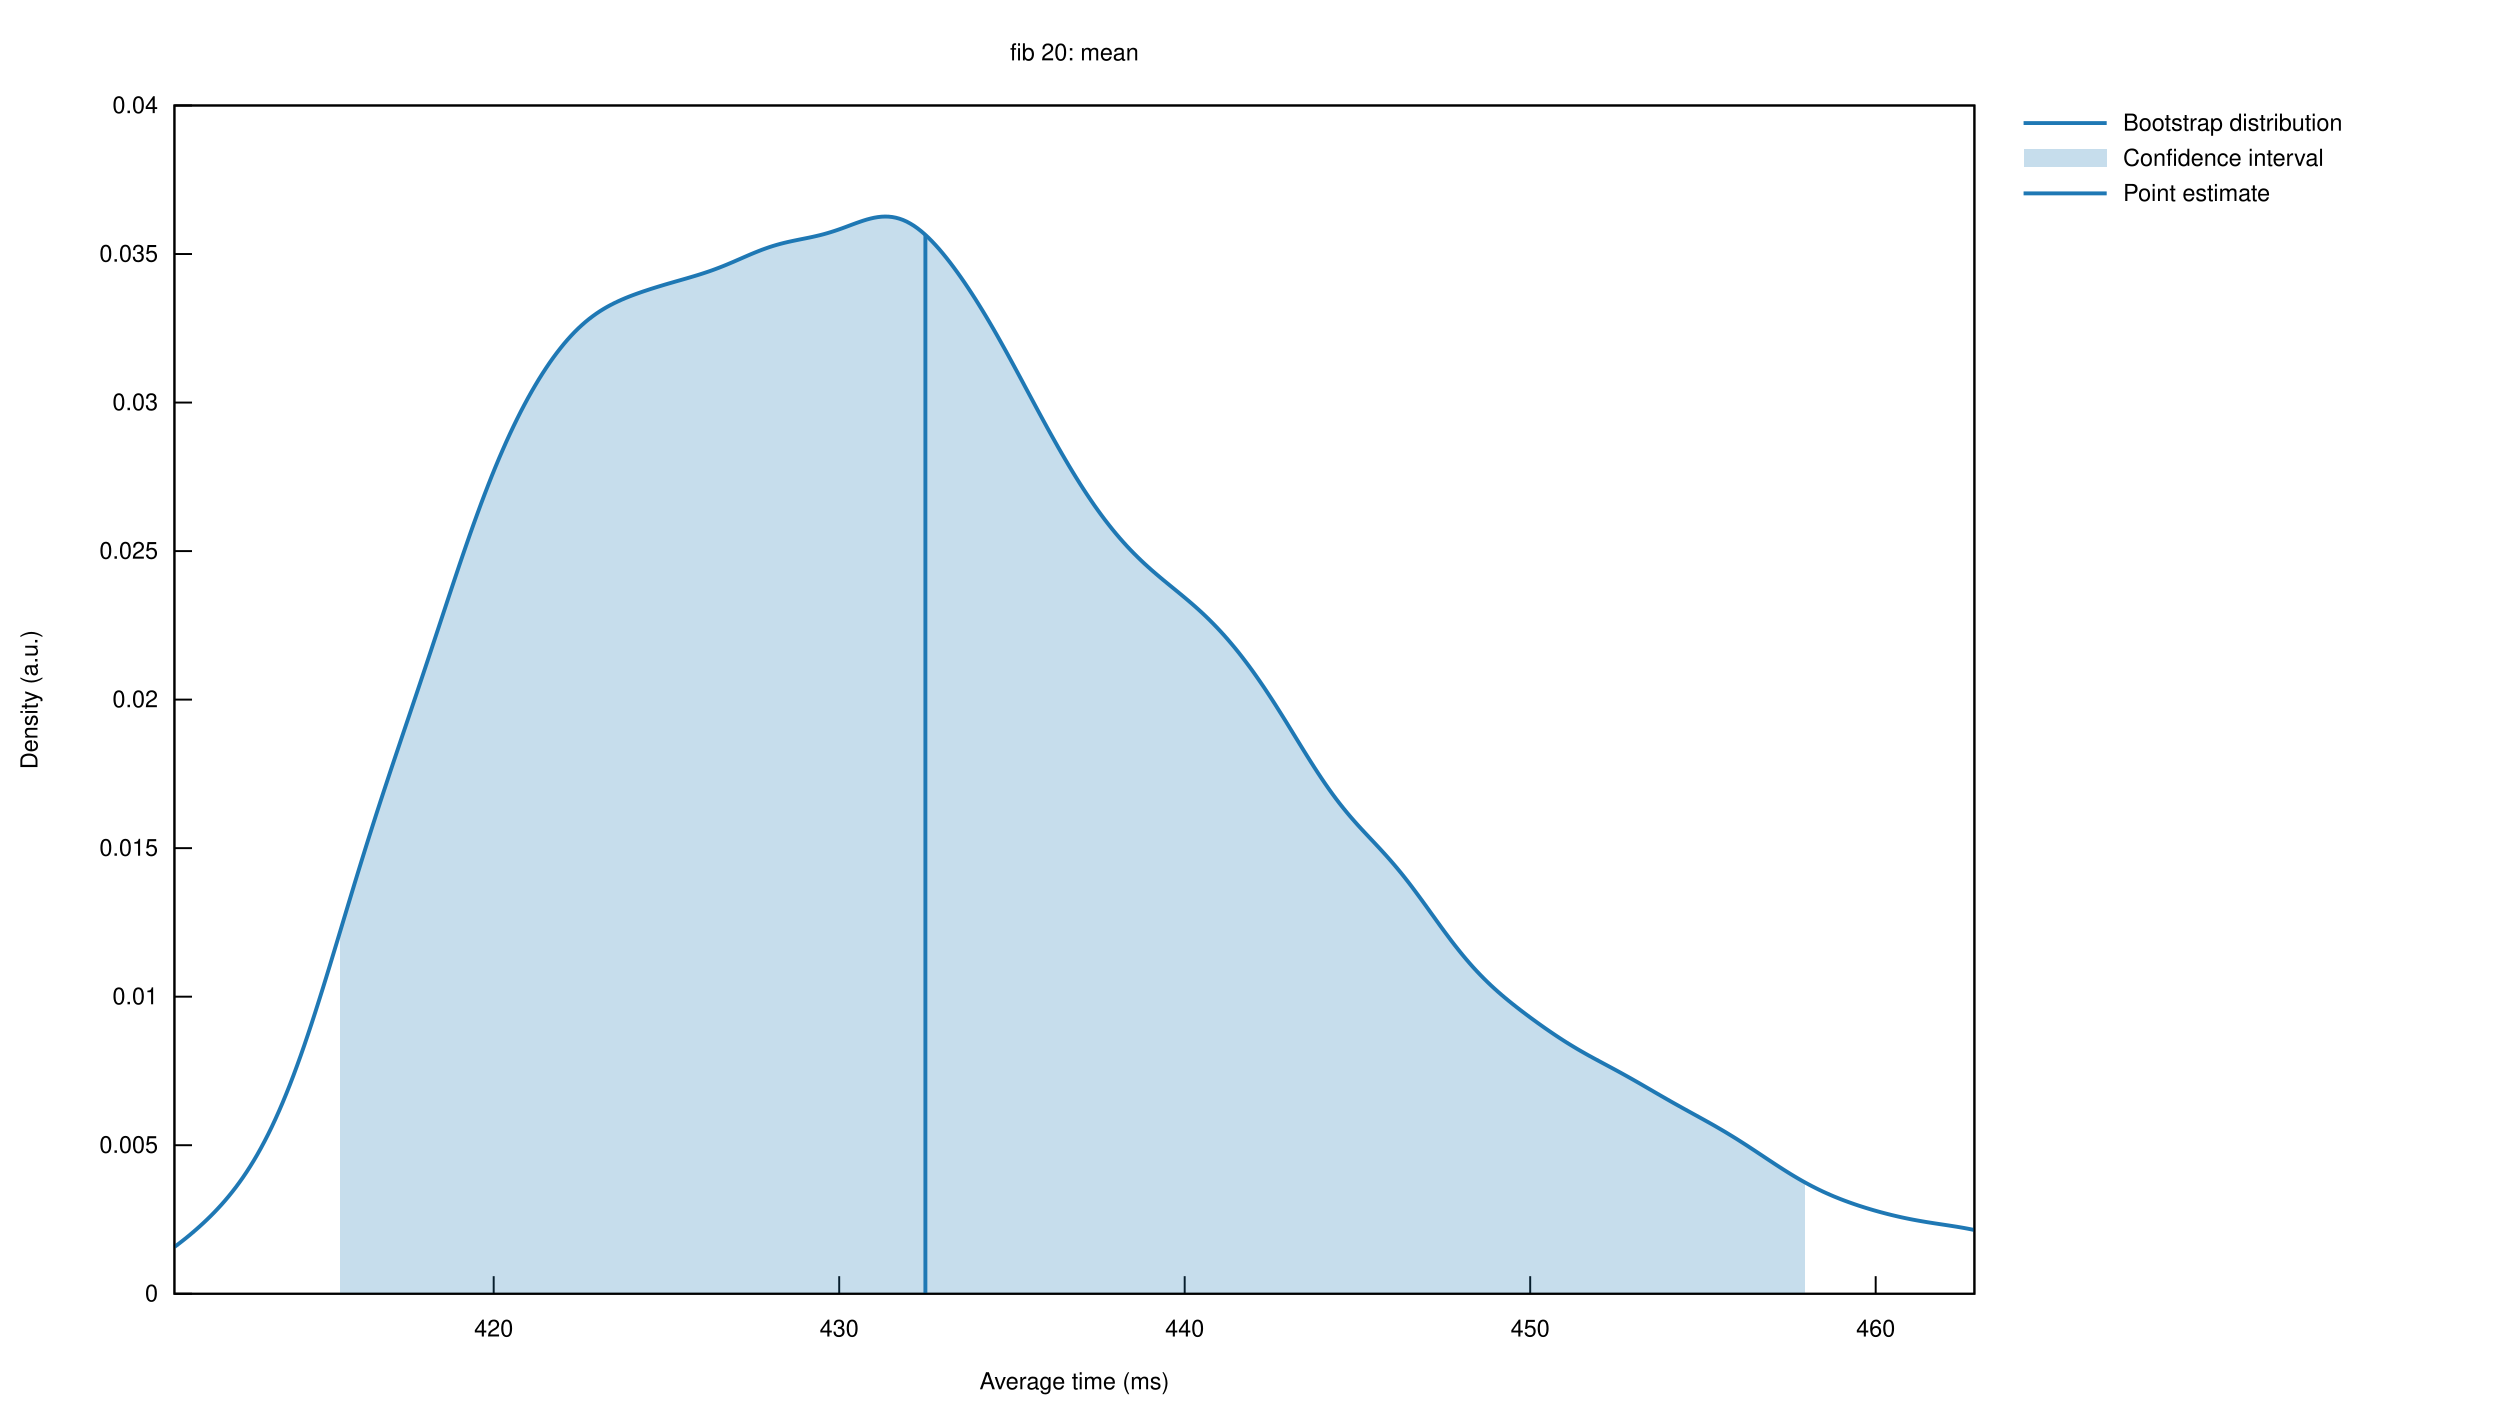
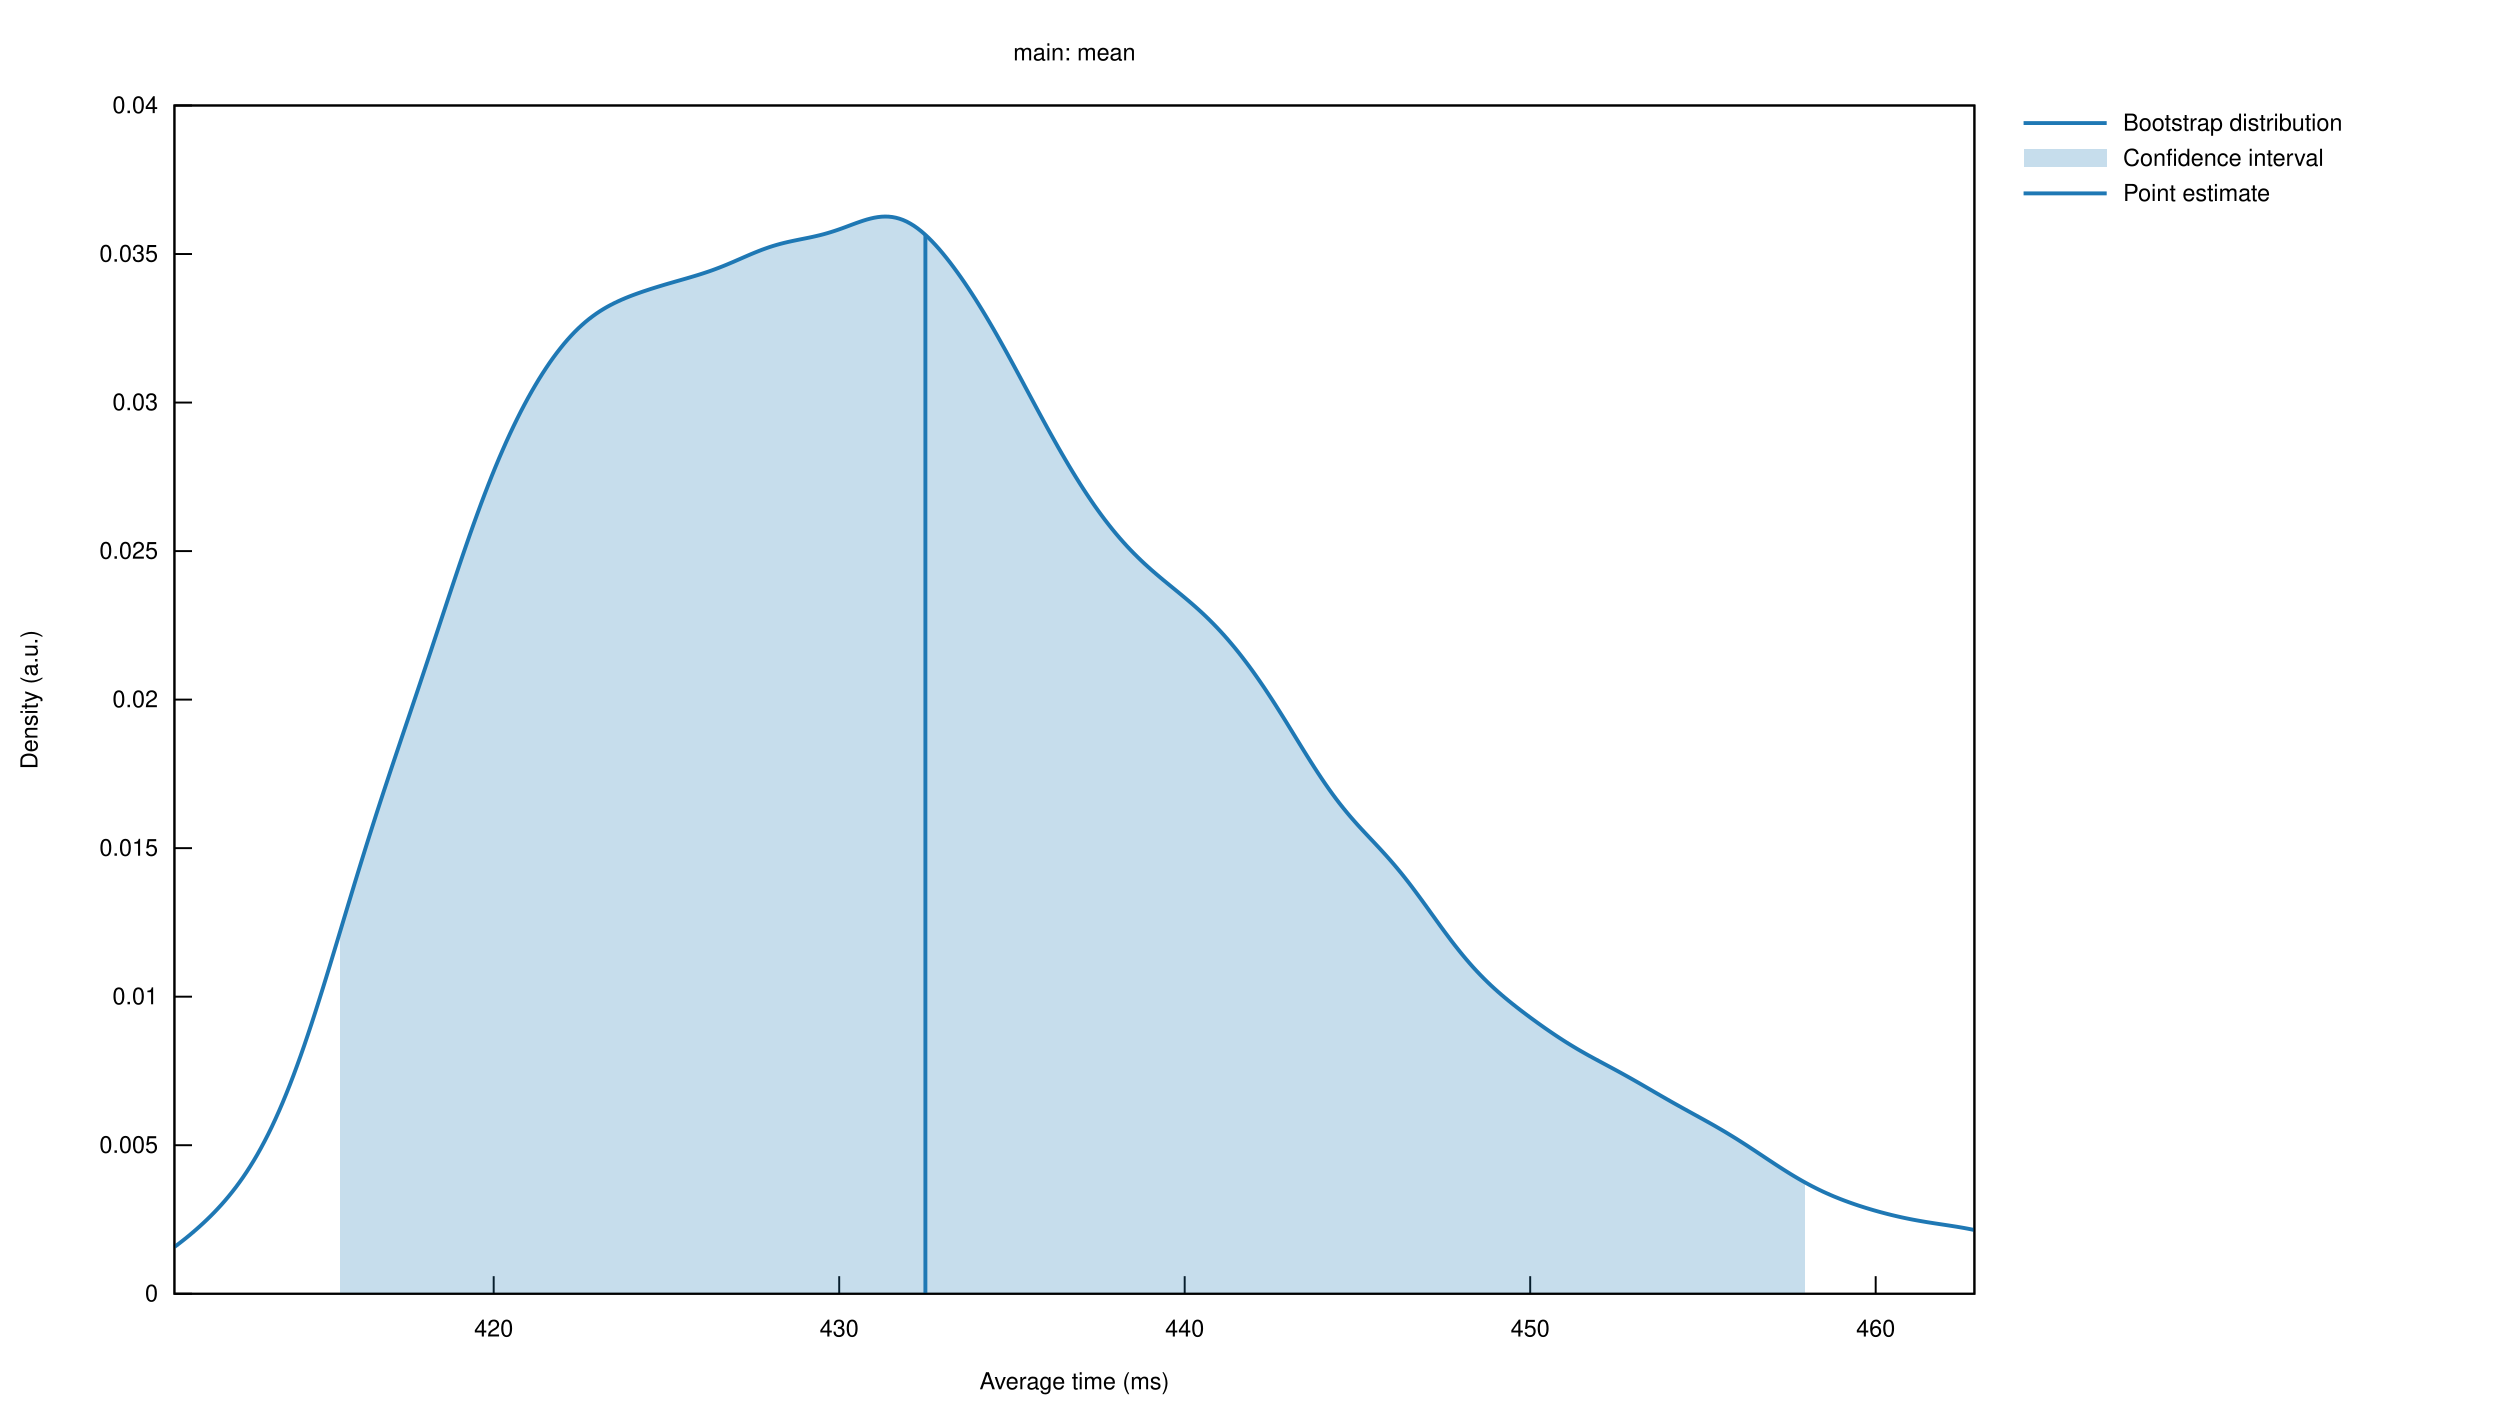
<svg xmlns="http://www.w3.org/2000/svg" xmlns:xlink="http://www.w3.org/1999/xlink" viewBox="0 0 1280 720">
  <g id="gnuplot_canvas">
    <rect x="0" y="0" width="1280" height="720" fill="none" />
    <defs>
      <circle id="gpDot" r="0.5" stroke-width="0.5" stroke="currentColor" />
      <path id="gpPt0" stroke-width="0.222" stroke="currentColor" d="M-1,0 h2 M0,-1 v2" />
      <path id="gpPt1" stroke-width="0.222" stroke="currentColor" d="M-1,-1 L1,1 M1,-1 L-1,1" />
      <path id="gpPt2" stroke-width="0.222" stroke="currentColor" d="M-1,0 L1,0 M0,-1 L0,1 M-1,-1 L1,1 M-1,1 L1,-1" />
      <rect id="gpPt3" stroke-width="0.222" stroke="currentColor" x="-1" y="-1" width="2" height="2" />
      <rect id="gpPt4" stroke-width="0.222" stroke="currentColor" fill="currentColor" x="-1" y="-1" width="2" height="2" />
      <circle id="gpPt5" stroke-width="0.222" stroke="currentColor" cx="0" cy="0" r="1" />
      <use xlink:href="#gpPt5" id="gpPt6" fill="currentColor" stroke="none" />
      <path id="gpPt7" stroke-width="0.222" stroke="currentColor" d="M0,-1.33 L-1.33,0.67 L1.33,0.67 z" />
      <use xlink:href="#gpPt7" id="gpPt8" fill="currentColor" stroke="none" />
      <use xlink:href="#gpPt7" id="gpPt9" stroke="currentColor" transform="rotate(180)" />
      <use xlink:href="#gpPt9" id="gpPt10" fill="currentColor" stroke="none" />
      <use xlink:href="#gpPt3" id="gpPt11" stroke="currentColor" transform="rotate(45)" />
      <use xlink:href="#gpPt11" id="gpPt12" fill="currentColor" stroke="none" />
      <path id="gpPt13" stroke-width="0.222" stroke="currentColor" d="M0,1.330 L1.265,0.411 L0.782,-1.067 L-0.782,-1.076 L-1.265,0.411 z" />
      <use xlink:href="#gpPt13" id="gpPt14" fill="currentColor" stroke="none" />
      <filter id="textbox" filterUnits="objectBoundingBox" x="0" y="0" height="1" width="1">
        <feFlood flood-color="white" flood-opacity="1" result="bgnd" />
        <feComposite in="SourceGraphic" in2="bgnd" operator="atop" />
      </filter>
      <filter id="greybox" filterUnits="objectBoundingBox" x="0" y="0" height="1" width="1">
        <feFlood flood-color="lightgrey" flood-opacity="1" result="grey" />
        <feComposite in="SourceGraphic" in2="grey" operator="atop" />
      </filter>
    </defs>
    <g fill="none" color="white" stroke="currentColor" stroke-width="1.00" stroke-linecap="butt" stroke-linejoin="miter">
</g>
    <g fill="none" color="black" stroke="currentColor" stroke-width="1.00" stroke-linecap="butt" stroke-linejoin="miter">
      <path stroke="black" d="M89.31,662.40 L98.31,662.40  " />
      <g transform="translate(80.92,666.30)" stroke="none" fill="black" font-family="Helvetica" font-size="12.00" text-anchor="end">
        <text>
          <tspan font-family="Helvetica"> 0</tspan>
        </text>
      </g>
    </g>
    <g fill="none" color="black" stroke="currentColor" stroke-width="1.00" stroke-linecap="butt" stroke-linejoin="miter">
      <path stroke="black" d="M89.31,586.35 L98.31,586.35  " />
      <g transform="translate(80.92,590.25)" stroke="none" fill="black" font-family="Helvetica" font-size="12.00" text-anchor="end">
        <text>
          <tspan font-family="Helvetica"> 0.005</tspan>
        </text>
      </g>
    </g>
    <g fill="none" color="black" stroke="currentColor" stroke-width="1.00" stroke-linecap="butt" stroke-linejoin="miter">
      <path stroke="black" d="M89.31,510.30 L98.31,510.30  " />
      <g transform="translate(80.92,514.20)" stroke="none" fill="black" font-family="Helvetica" font-size="12.00" text-anchor="end">
        <text>
          <tspan font-family="Helvetica"> 0.01</tspan>
        </text>
      </g>
    </g>
    <g fill="none" color="black" stroke="currentColor" stroke-width="1.00" stroke-linecap="butt" stroke-linejoin="miter">
      <path stroke="black" d="M89.31,434.25 L98.31,434.25  " />
      <g transform="translate(80.92,438.15)" stroke="none" fill="black" font-family="Helvetica" font-size="12.00" text-anchor="end">
        <text>
          <tspan font-family="Helvetica"> 0.015</tspan>
        </text>
      </g>
    </g>
    <g fill="none" color="black" stroke="currentColor" stroke-width="1.00" stroke-linecap="butt" stroke-linejoin="miter">
      <path stroke="black" d="M89.31,358.20 L98.31,358.20  " />
      <g transform="translate(80.92,362.10)" stroke="none" fill="black" font-family="Helvetica" font-size="12.00" text-anchor="end">
        <text>
          <tspan font-family="Helvetica"> 0.02</tspan>
        </text>
      </g>
    </g>
    <g fill="none" color="black" stroke="currentColor" stroke-width="1.00" stroke-linecap="butt" stroke-linejoin="miter">
      <path stroke="black" d="M89.31,282.16 L98.31,282.16  " />
      <g transform="translate(80.92,286.06)" stroke="none" fill="black" font-family="Helvetica" font-size="12.00" text-anchor="end">
        <text>
          <tspan font-family="Helvetica"> 0.025</tspan>
        </text>
      </g>
    </g>
    <g fill="none" color="black" stroke="currentColor" stroke-width="1.00" stroke-linecap="butt" stroke-linejoin="miter">
      <path stroke="black" d="M89.31,206.11 L98.31,206.11  " />
      <g transform="translate(80.92,210.01)" stroke="none" fill="black" font-family="Helvetica" font-size="12.00" text-anchor="end">
        <text>
          <tspan font-family="Helvetica"> 0.03</tspan>
        </text>
      </g>
    </g>
    <g fill="none" color="black" stroke="currentColor" stroke-width="1.00" stroke-linecap="butt" stroke-linejoin="miter">
      <path stroke="black" d="M89.31,130.06 L98.31,130.06  " />
      <g transform="translate(80.92,133.96)" stroke="none" fill="black" font-family="Helvetica" font-size="12.00" text-anchor="end">
        <text>
          <tspan font-family="Helvetica"> 0.035</tspan>
        </text>
      </g>
    </g>
    <g fill="none" color="black" stroke="currentColor" stroke-width="1.00" stroke-linecap="butt" stroke-linejoin="miter">
      <path stroke="black" d="M89.31,54.01 L98.31,54.01  " />
      <g transform="translate(80.92,57.91)" stroke="none" fill="black" font-family="Helvetica" font-size="12.00" text-anchor="end">
        <text>
          <tspan font-family="Helvetica"> 0.04</tspan>
        </text>
      </g>
    </g>
    <g fill="none" color="black" stroke="currentColor" stroke-width="1.00" stroke-linecap="butt" stroke-linejoin="miter">
      <path stroke="black" d="M252.77,662.40 L252.77,653.40  " />
      <g transform="translate(252.77,684.30)" stroke="none" fill="black" font-family="Helvetica" font-size="12.00" text-anchor="middle">
        <text>
          <tspan font-family="Helvetica"> 420</tspan>
        </text>
      </g>
    </g>
    <g fill="none" color="black" stroke="currentColor" stroke-width="1.00" stroke-linecap="butt" stroke-linejoin="miter">
      <path stroke="black" d="M429.67,662.40 L429.67,653.40  " />
      <g transform="translate(429.67,684.30)" stroke="none" fill="black" font-family="Helvetica" font-size="12.00" text-anchor="middle">
        <text>
          <tspan font-family="Helvetica"> 430</tspan>
        </text>
      </g>
    </g>
    <g fill="none" color="black" stroke="currentColor" stroke-width="1.00" stroke-linecap="butt" stroke-linejoin="miter">
      <path stroke="black" d="M606.56,662.40 L606.56,653.40  " />
      <g transform="translate(606.56,684.30)" stroke="none" fill="black" font-family="Helvetica" font-size="12.00" text-anchor="middle">
        <text>
          <tspan font-family="Helvetica"> 440</tspan>
        </text>
      </g>
    </g>
    <g fill="none" color="black" stroke="currentColor" stroke-width="1.00" stroke-linecap="butt" stroke-linejoin="miter">
      <path stroke="black" d="M783.46,662.40 L783.46,653.40  " />
      <g transform="translate(783.46,684.30)" stroke="none" fill="black" font-family="Helvetica" font-size="12.00" text-anchor="middle">
        <text>
          <tspan font-family="Helvetica"> 450</tspan>
        </text>
      </g>
    </g>
    <g fill="none" color="black" stroke="currentColor" stroke-width="1.00" stroke-linecap="butt" stroke-linejoin="miter">
      <path stroke="black" d="M960.35,662.40 L960.35,653.40  " />
      <g transform="translate(960.35,684.30)" stroke="none" fill="black" font-family="Helvetica" font-size="12.00" text-anchor="middle">
        <text>
          <tspan font-family="Helvetica"> 460</tspan>
        </text>
      </g>
    </g>
    <g fill="none" color="black" stroke="currentColor" stroke-width="1.00" stroke-linecap="butt" stroke-linejoin="miter">
</g>
    <g fill="none" color="black" stroke="currentColor" stroke-width="1.00" stroke-linecap="butt" stroke-linejoin="miter">
      <path stroke="black" d="M89.31,54.01 L89.31,662.40 L1010.90,662.40 L1010.90,54.01 L89.31,54.01 Z  " />
    </g>
    <g fill="none" color="black" stroke="currentColor" stroke-width="1.00" stroke-linecap="butt" stroke-linejoin="miter">
      <g transform="translate(19.18,358.21) rotate(270)" stroke="none" fill="black" font-family="Helvetica" font-size="12.00" text-anchor="middle">
        <text>
          <tspan font-family="Helvetica">Density (a.u.)</tspan>
        </text>
      </g>
    </g>
    <g fill="none" color="black" stroke="currentColor" stroke-width="1.00" stroke-linecap="butt" stroke-linejoin="miter">
      <g transform="translate(550.10,711.30)" stroke="none" fill="black" font-family="Helvetica" font-size="12.00" text-anchor="middle">
        <text>
          <tspan font-family="Helvetica">Average time (ms)</tspan>
        </text>
      </g>
    </g>
    <g fill="none" color="black" stroke="currentColor" stroke-width="1.00" stroke-linecap="butt" stroke-linejoin="miter">
</g>
    <g id="gnuplot_plot_1">
      <g fill="none" color="white" stroke="currentColor" stroke-width="2.00" stroke-linecap="butt" stroke-linejoin="miter">
</g>
      <g fill="none" color="black" stroke="currentColor" stroke-width="2.00" stroke-linecap="butt" stroke-linejoin="miter">
        <g transform="translate(1087.02,66.91)" stroke="none" fill="black" font-family="Helvetica" font-size="12.00" text-anchor="start">
          <text>
            <tspan font-family="Helvetica">Bootstrap distribution</tspan>
          </text>
        </g>
      </g>
      <g fill="none" color="black" stroke="currentColor" stroke-width="2.00" stroke-linecap="butt" stroke-linejoin="miter">
        <path stroke="rgb( 31, 120, 180)" d="M1036.07,63.01 L1078.63,63.01 M89.31,638.44 L91.16,637.07 L93.00,635.65 L94.85,634.19 L96.70,632.69 L98.54,631.14   L100.39,629.55 L102.24,627.91 L104.08,626.23 L105.93,624.48 L107.78,622.68 L109.63,620.81 L111.47,618.87 L113.32,616.86   L115.17,614.76 L117.01,612.58 L118.86,610.29 L120.71,607.91 L122.55,605.42 L124.40,602.81 L126.25,600.07 L128.09,597.20   L129.94,594.20 L131.79,591.05 L133.63,587.75 L135.48,584.29 L137.33,580.67 L139.18,576.89 L141.02,572.94 L142.87,568.81   L144.72,564.51 L146.56,560.04 L148.41,555.40 L150.26,550.59 L152.10,545.61 L153.95,540.48 L155.80,535.19 L157.64,529.76   L159.49,524.20 L161.34,518.51 L163.18,512.72 L165.03,506.84 L166.88,500.87 L168.73,494.84 L170.57,488.76 L172.42,482.64   L174.27,476.51 L176.11,470.37 L177.96,464.24 L179.81,458.13 L181.65,452.05 L183.50,446.02 L185.35,440.03 L187.19,434.10   L189.04,428.23 L190.89,422.42 L192.73,416.67 L194.58,410.98 L196.43,405.34 L198.28,399.75 L200.12,394.19 L201.97,388.68   L203.82,383.19 L205.66,377.72 L207.51,372.25 L209.36,366.79 L211.20,361.32 L213.05,355.84 L214.90,350.34 L216.74,344.83   L218.59,339.29 L220.44,333.74 L222.28,328.17 L224.13,322.59 L225.98,317.00 L227.83,311.42 L229.67,305.85 L231.52,300.30   L233.37,294.78 L235.21,289.30 L237.06,283.88 L238.91,278.52 L240.75,273.24 L242.60,268.04 L244.45,262.94 L246.29,257.93   L248.14,253.04 L249.99,248.26 L251.83,243.60 L253.68,239.06 L255.53,234.64 L257.38,230.36 L259.22,226.20 L261.07,222.16   L262.92,218.25 L264.76,214.47 L266.61,210.80 L268.46,207.26 L270.30,203.84 L272.15,200.54 L274.00,197.36 L275.84,194.29   L277.69,191.34 L279.54,188.50 L281.38,185.77 L283.23,183.16 L285.08,180.67 L286.93,178.29 L288.77,176.02 L290.62,173.86   L292.47,171.82 L294.31,169.89 L296.16,168.07 L298.01,166.36 L299.85,164.75 L301.70,163.24 L303.55,161.84 L305.39,160.52   L307.24,159.29 L309.09,158.15 L310.93,157.08 L312.78,156.08 L314.63,155.14 L316.48,154.26 L318.32,153.43 L320.17,152.64   L322.02,151.89 L323.86,151.18 L325.71,150.50 L327.56,149.84 L329.40,149.20 L331.25,148.59 L333.10,147.98 L334.94,147.40   L336.79,146.83 L338.64,146.27 L340.48,145.71 L342.33,145.17 L344.18,144.64 L346.03,144.10 L347.87,143.58 L349.72,143.05   L351.57,142.52 L353.41,141.98 L355.26,141.43 L357.11,140.87 L358.95,140.29 L360.80,139.69 L362.65,139.07 L364.49,138.43   L366.34,137.75 L368.19,137.05 L370.03,136.33 L371.88,135.58 L373.73,134.80 L375.58,134.02 L377.42,133.21 L379.27,132.41   L381.12,131.60 L382.96,130.80 L384.81,130.01 L386.66,129.25 L388.50,128.51 L390.35,127.80 L392.20,127.13 L394.04,126.49   L395.89,125.90 L397.74,125.35 L399.58,124.84 L401.43,124.37 L403.28,123.93 L405.13,123.52 L406.97,123.13 L408.82,122.75   L410.67,122.38 L412.51,122.01 L414.36,121.64 L416.21,121.24 L418.05,120.82 L419.90,120.38 L421.75,119.90 L423.59,119.38   L425.44,118.82 L427.29,118.23 L429.13,117.61 L430.98,116.96 L432.83,116.28 L434.68,115.59 L436.52,114.90 L438.37,114.22   L440.22,113.57 L442.06,112.95 L443.91,112.38 L445.76,111.89 L447.60,111.47 L449.45,111.16 L451.30,110.95 L453.14,110.87   L454.99,110.92 L456.84,111.12 L458.68,111.47 L460.53,111.98 L462.38,112.64 L464.23,113.47 L466.07,114.46 L467.92,115.60   L469.77,116.90 L471.61,118.35 L473.46,119.94 L475.31,121.66 L477.15,123.51 L479.00,125.48 L480.85,127.55 L482.69,129.73   L484.54,132.01 L486.39,134.37 L488.23,136.81 L490.08,139.34 L491.93,141.93 L493.78,144.60 L495.62,147.34 L497.47,150.15   L499.32,153.02 L501.16,155.96 L503.01,158.96 L504.86,162.02 L506.70,165.13 L508.55,168.30 L510.40,171.53 L512.24,174.80   L514.09,178.11 L515.94,181.46 L517.78,184.84 L519.63,188.25 L521.48,191.68 L523.33,195.12 L525.17,198.57 L527.02,202.02   L528.87,205.47 L530.71,208.90 L532.56,212.32 L534.41,215.72 L536.25,219.09 L538.10,222.43 L539.95,225.73 L541.79,229.00   L543.64,232.22 L545.49,235.39 L547.33,238.51 L549.18,241.58 L551.03,244.59 L552.88,247.53 L554.72,250.41 L556.57,253.23   L558.42,255.98 L560.26,258.66 L562.11,261.26 L563.96,263.80 L565.80,266.26 L567.65,268.64 L569.50,270.96 L571.34,273.20   L573.19,275.37 L575.04,277.47 L576.88,279.50 L578.73,281.46 L580.58,283.36 L582.43,285.20 L584.27,286.98 L586.12,288.72   L587.97,290.40 L589.81,292.04 L591.66,293.64 L593.51,295.21 L595.35,296.76 L597.20,298.28 L599.05,299.80 L600.89,301.30   L602.74,302.81 L604.59,304.33 L606.43,305.86 L608.28,307.42 L610.13,309.00 L611.98,310.62 L613.82,312.27 L615.67,313.97   L617.52,315.72 L619.36,317.52 L621.21,319.38 L623.06,321.29 L624.90,323.26 L626.75,325.29 L628.60,327.39 L630.44,329.55   L632.29,331.77 L634.14,334.06 L635.98,336.41 L637.83,338.83 L639.68,341.30 L641.53,343.84 L643.37,346.44 L645.22,349.10   L647.07,351.81 L648.91,354.58 L650.76,357.39 L652.61,360.25 L654.45,363.16 L656.30,366.10 L658.15,369.06 L659.99,372.05   L661.84,375.06 L663.69,378.07 L665.53,381.07 L667.38,384.07 L669.23,387.04 L671.08,389.98 L672.92,392.87 L674.77,395.72   L676.62,398.50 L678.46,401.22 L680.31,403.87 L682.16,406.44 L684.00,408.93 L685.85,411.34 L687.70,413.67 L689.54,415.92   L691.39,418.11 L693.24,420.23 L695.08,422.30 L696.93,424.32 L698.78,426.31 L700.63,428.28 L702.47,430.23 L704.32,432.20   L706.17,434.17 L708.01,436.18 L709.86,438.22 L711.71,440.30 L713.55,442.43 L715.40,444.62 L717.25,446.86 L719.09,449.16   L720.94,451.52 L722.79,453.93 L724.63,456.39 L726.48,458.89 L728.33,461.42 L730.18,463.97 L732.02,466.54 L733.87,469.11   L735.72,471.68 L737.56,474.23 L739.41,476.75 L741.26,479.24 L743.10,481.69 L744.95,484.08 L746.80,486.42 L748.64,488.70   L750.49,490.92 L752.34,493.07 L754.18,495.15 L756.03,497.16 L757.88,499.10 L759.73,500.98 L761.57,502.80 L763.42,504.56   L765.27,506.26 L767.11,507.91 L768.96,509.51 L770.81,511.07 L772.65,512.59 L774.50,514.08 L776.35,515.54 L778.19,516.97   L780.04,518.38 L781.89,519.77 L783.73,521.14 L785.58,522.49 L787.43,523.83 L789.28,525.15 L791.12,526.45 L792.97,527.73   L794.82,528.99 L796.66,530.23 L798.51,531.45 L800.36,532.65 L802.20,533.82 L804.05,534.96 L805.90,536.08 L807.74,537.18   L809.59,538.25 L811.44,539.30 L813.28,540.34 L815.13,541.35 L816.98,542.36 L818.83,543.35 L820.67,544.34 L822.52,545.33   L824.37,546.32 L826.21,547.31 L828.06,548.31 L829.91,549.32 L831.75,550.34 L833.60,551.37 L835.45,552.41 L837.29,553.46   L839.14,554.51 L840.99,555.58 L842.83,556.65 L844.68,557.72 L846.53,558.80 L848.38,559.87 L850.22,560.94 L852.07,562.00   L853.92,563.06 L855.76,564.11 L857.61,565.15 L859.46,566.18 L861.30,567.21 L863.15,568.23 L865.00,569.25 L866.84,570.26   L868.69,571.28 L870.54,572.30 L872.38,573.32 L874.23,574.35 L876.08,575.38 L877.93,576.43 L879.77,577.50 L881.62,578.58   L883.47,579.67 L885.31,580.79 L887.16,581.92 L889.01,583.06 L890.85,584.23 L892.70,585.41 L894.55,586.60 L896.39,587.81   L898.24,589.02 L900.09,590.25 L901.93,591.47 L903.78,592.70 L905.63,593.93 L907.48,595.15 L909.32,596.36 L911.17,597.56   L913.02,598.75 L914.86,599.91 L916.71,601.06 L918.56,602.18 L920.40,603.27 L922.25,604.34 L924.10,605.38 L925.94,606.38   L927.79,607.36 L929.64,608.30 L931.48,609.21 L933.33,610.09 L935.18,610.93 L937.03,611.75 L938.87,612.54 L940.72,613.29   L942.57,614.03 L944.41,614.73 L946.26,615.41 L948.11,616.07 L949.95,616.71 L951.80,617.33 L953.65,617.92 L955.49,618.50   L957.34,619.06 L959.19,619.61 L961.03,620.13 L962.88,620.64 L964.73,621.13 L966.58,621.61 L968.42,622.07 L970.27,622.51   L972.12,622.94 L973.96,623.35 L975.81,623.74 L977.66,624.12 L979.50,624.48 L981.35,624.82 L983.20,625.15 L985.04,625.47   L986.89,625.78 L988.74,626.07 L990.58,626.36 L992.43,626.64 L994.28,626.92 L996.13,627.20 L997.97,627.48 L999.82,627.77   L1001.67,628.06 L1003.51,628.37 L1005.36,628.69 L1007.21,629.03 L1009.05,629.39 L1010.90,629.77  " />
      </g>
    </g>
    <g id="gnuplot_plot_2">
      <g fill="none" color="white" stroke="rgb( 31, 120, 180)" stroke-width="1.00" stroke-linecap="butt" stroke-linejoin="miter">
</g>
      <g fill="none" color="black" stroke="currentColor" stroke-width="1.00" stroke-linecap="butt" stroke-linejoin="miter">
        <g transform="translate(1087.02,84.91)" stroke="none" fill="black" font-family="Helvetica" font-size="12.00" text-anchor="start">
          <text>
            <tspan font-family="Helvetica">Confidence interval</tspan>
          </text>
        </g>
      </g>
      <g fill="none" color="black" stroke="currentColor" stroke-width="1.00" stroke-linecap="butt" stroke-linejoin="miter">
        <g stroke="none" shape-rendering="crispEdges">
          <polygon fill="rgb( 31, 120, 180)" fill-opacity="0.25" points="1036.07,85.51 1078.63,85.51 1078.63,76.51 1036.07,76.51 " />
          <polygon fill="rgb( 31, 120, 180)" fill-opacity="0.25" points="174.27,476.51 176.11,470.37 177.96,464.24 179.81,458.13 181.65,452.05 183.50,446.02 185.35,440.03 187.19,434.10 189.04,428.23 190.89,422.42 192.73,416.67 194.58,410.98 196.43,405.34 198.28,399.75 200.12,394.19 201.97,388.68 203.82,383.19 205.66,377.72 207.51,372.25 209.36,366.79 211.20,361.32 213.05,355.84 214.90,350.34 216.74,344.83 218.59,339.29 220.44,333.74 222.28,328.17 224.13,322.59 225.98,317.00 227.83,311.42 229.67,305.85 231.52,300.30 233.37,294.78 235.21,289.30 237.06,283.88 238.91,278.52 240.75,273.24 242.60,268.04 244.45,262.94 246.29,257.93 248.14,253.04 249.99,248.26 251.83,243.60 253.68,239.06 255.53,234.64 257.38,230.36 259.22,226.20 261.07,222.16 262.92,218.25 264.76,214.47 266.61,210.80 268.46,207.26 270.30,203.84 272.15,200.54 274.00,197.36 275.84,194.29 277.69,191.34 279.54,188.50 281.38,185.77 283.23,183.16 285.08,180.67 286.93,178.29 288.77,176.02 290.62,173.86 292.47,171.82 294.31,169.89 296.16,168.07 298.01,166.36 299.85,164.75 301.70,163.24 303.55,161.84 305.39,160.52 307.24,159.29 309.09,158.15 310.93,157.08 312.78,156.08 314.63,155.14 316.48,154.26 318.32,153.43 320.17,152.64 322.02,151.89 323.86,151.18 325.71,150.50 327.56,149.84 329.40,149.20 331.25,148.59 333.10,147.98 334.94,147.40 336.79,146.83 338.64,146.27 340.48,145.71 342.33,145.17 344.18,144.64 346.03,144.10 347.87,143.58 349.72,143.05 351.57,142.52 353.41,141.98 355.26,141.43 357.11,140.87 358.95,140.29 360.80,139.69 362.65,139.07 364.49,138.43 366.34,137.75 368.19,137.05 370.03,136.33 371.88,135.58 373.73,134.80 375.58,134.02 377.42,133.21 379.27,132.41 381.12,131.60 382.96,130.80 384.81,130.01 386.66,129.25 388.50,128.51 390.35,127.80 392.20,127.13 394.04,126.49 395.89,125.90 397.74,125.35 399.58,124.84 401.43,124.37 403.28,123.93 405.13,123.52 406.97,123.13 408.82,122.75 410.67,122.38 412.51,122.01 414.36,121.64 416.21,121.24 418.05,120.82 419.90,120.38 421.75,119.90 423.59,119.38 425.44,118.82 427.29,118.23 429.13,117.61 430.98,116.96 432.83,116.28 434.68,115.59 436.52,114.90 438.37,114.22 440.22,113.57 442.06,112.95 443.91,112.38 445.76,111.89 447.60,111.47 449.45,111.16 451.30,110.95 453.14,110.87 454.99,110.92 456.84,111.12 458.68,111.47 460.53,111.98 462.38,112.64 464.23,113.47 466.07,114.46 467.92,115.60 469.77,116.90 471.61,118.35 473.46,119.94 475.31,121.66 477.15,123.51 479.00,125.48 480.85,127.55 482.69,129.73 484.54,132.01 486.39,134.37 488.23,136.81 490.08,139.34 491.93,141.93 493.78,144.60 495.62,147.34 497.47,150.15 499.32,153.02 501.16,155.96 503.01,158.96 504.86,162.02 506.70,165.13 508.55,168.30 510.40,171.53 512.24,174.80 514.09,178.11 515.94,181.46 517.78,184.84 519.63,188.25 521.48,191.68 523.33,195.12 525.17,198.57 527.02,202.02 528.87,205.47 530.71,208.90 532.56,212.32 534.41,215.72 536.25,219.09 538.10,222.43 539.95,225.73 541.79,229.00 543.64,232.22 545.49,235.39 547.33,238.51 549.18,241.58 551.03,244.59 552.88,247.53 554.72,250.41 556.57,253.23 558.42,255.98 560.26,258.66 562.11,261.26 563.96,263.80 565.80,266.26 567.65,268.64 569.50,270.96 571.34,273.20 573.19,275.37 575.04,277.47 576.88,279.50 578.73,281.46 580.58,283.36 582.43,285.20 584.27,286.98 586.12,288.72 587.97,290.40 589.81,292.04 591.66,293.64 593.51,295.21 595.35,296.76 597.20,298.28 599.05,299.80 600.89,301.30 602.74,302.81 604.59,304.33 606.43,305.86 608.28,307.42 610.13,309.00 611.98,310.62 613.82,312.27 615.67,313.97 617.52,315.72 619.36,317.52 621.21,319.38 623.06,321.29 624.90,323.26 626.75,325.29 628.60,327.39 630.44,329.55 632.29,331.77 634.14,334.06 635.98,336.41 637.83,338.83 639.68,341.30 641.53,343.84 643.37,346.44 645.22,349.10 647.07,351.81 648.91,354.58 650.76,357.39 652.61,360.25 654.45,363.16 656.30,366.10 658.15,369.06 659.99,372.05 661.84,375.06 663.69,378.07 665.53,381.07 667.38,384.07 669.23,387.04 671.08,389.98 672.92,392.87 674.77,395.72 676.62,398.50 678.46,401.22 680.31,403.87 682.16,406.44 684.00,408.93 685.85,411.34 687.70,413.67 689.54,415.92 691.39,418.11 693.24,420.23 695.08,422.30 696.93,424.32 698.78,426.31 700.63,428.28 702.47,430.23 704.32,432.20 706.17,434.17 708.01,436.18 709.86,438.22 711.71,440.30 713.55,442.43 715.40,444.62 717.25,446.86 719.09,449.16 720.94,451.52 722.79,453.93 724.63,456.39 726.48,458.89 728.33,461.42 730.18,463.97 732.02,466.54 733.87,469.11 735.72,471.68 737.56,474.23 739.41,476.75 741.26,479.24 743.10,481.69 744.95,484.08 746.80,486.42 748.64,488.70 750.49,490.92 752.34,493.07 754.18,495.15 756.03,497.16 757.88,499.10 759.73,500.98 761.57,502.80 763.42,504.56 765.27,506.26 767.11,507.91 768.96,509.51 770.81,511.07 772.65,512.59 774.50,514.08 776.35,515.54 778.19,516.97 780.04,518.38 781.89,519.77 783.73,521.14 785.58,522.49 787.43,523.83 789.28,525.15 791.12,526.45 792.97,527.73 794.82,528.99 796.66,530.23 798.51,531.45 800.36,532.65 802.20,533.82 804.05,534.96 805.90,536.08 807.74,537.18 809.59,538.25 811.44,539.30 813.28,540.34 815.13,541.35 816.98,542.36 818.83,543.35 820.67,544.34 822.52,545.33 824.37,546.32 826.21,547.31 828.06,548.31 829.91,549.32 831.75,550.34 833.60,551.37 835.45,552.41 837.29,553.46 839.14,554.51 840.99,555.58 842.83,556.65 844.68,557.72 846.53,558.80 848.38,559.87 850.22,560.94 852.07,562.00 853.92,563.06 855.76,564.11 857.61,565.15 859.46,566.18 861.30,567.21 863.15,568.23 865.00,569.25 866.84,570.26 868.69,571.28 870.54,572.30 872.38,573.32 874.23,574.35 876.08,575.38 877.93,576.43 879.77,577.50 881.62,578.58 883.47,579.67 885.31,580.79 887.16,581.92 889.01,583.06 890.85,584.23 892.70,585.41 894.55,586.60 896.39,587.81 898.24,589.02 900.09,590.25 901.93,591.47 903.78,592.70 905.63,593.93 907.48,595.15 909.32,596.36 911.17,597.56 913.02,598.75 914.86,599.91 916.71,601.06 918.56,602.18 920.40,603.27 922.25,604.34 924.10,605.38 924.10,662.40 922.25,662.40 920.40,662.40 918.56,662.40 916.71,662.40 914.86,662.40 913.02,662.40 911.17,662.40 909.32,662.40 907.48,662.40 905.63,662.40 903.78,662.40 901.93,662.40 900.09,662.40 898.24,662.40 896.39,662.40 894.55,662.40 892.70,662.40 890.85,662.40 889.01,662.40 887.16,662.40 885.31,662.40 883.47,662.40 881.62,662.40 879.77,662.40 877.93,662.40 876.08,662.40 874.23,662.40 872.38,662.40 870.54,662.40 868.69,662.40 866.84,662.40 865.00,662.40 863.15,662.40 861.30,662.40 859.46,662.40 857.61,662.40 855.76,662.40 853.92,662.40 852.07,662.40 850.22,662.40 848.38,662.40 846.53,662.40 844.68,662.40 842.83,662.40 840.99,662.40 839.14,662.40 837.29,662.40 835.45,662.40 833.60,662.40 831.75,662.40 829.91,662.40 828.06,662.40 826.21,662.40 824.37,662.40 822.52,662.40 820.67,662.40 818.83,662.40 816.98,662.40 815.13,662.40 813.28,662.40 811.44,662.40 809.59,662.40 807.74,662.40 805.90,662.40 804.05,662.40 802.20,662.40 800.36,662.40 798.51,662.40 796.66,662.40 794.82,662.40 792.97,662.40 791.12,662.40 789.28,662.40 787.43,662.40 785.58,662.40 783.73,662.40 781.89,662.40 780.04,662.40 778.19,662.40 776.35,662.40 774.50,662.40 772.65,662.40 770.81,662.40 768.96,662.40 767.11,662.40 765.27,662.40 763.42,662.40 761.57,662.40 759.73,662.40 757.88,662.40 756.03,662.40 754.18,662.40 752.34,662.40 750.49,662.40 748.64,662.40 746.80,662.40 744.95,662.40 743.10,662.40 741.26,662.40 739.41,662.40 737.56,662.40 735.72,662.40 733.87,662.40 732.02,662.40 730.18,662.40 728.33,662.40 726.48,662.40 724.63,662.40 722.79,662.40 720.94,662.40 719.09,662.40 717.25,662.40 715.40,662.40 713.55,662.40 711.71,662.40 709.86,662.40 708.01,662.40 706.17,662.40 704.32,662.40 702.47,662.40 700.63,662.40 698.78,662.40 696.93,662.40 695.08,662.40 693.24,662.40 691.39,662.40 689.54,662.40 687.70,662.40 685.85,662.40 684.00,662.40 682.16,662.40 680.31,662.40 678.46,662.40 676.62,662.40 674.77,662.40 672.92,662.40 671.08,662.40 669.23,662.40 667.38,662.40 665.53,662.40 663.69,662.40 661.84,662.40 659.99,662.40 658.15,662.40 656.30,662.40 654.45,662.40 652.61,662.40 650.76,662.40 648.91,662.40 647.07,662.40 645.22,662.40 643.37,662.40 641.53,662.40 639.68,662.40 637.83,662.40 635.98,662.40 634.14,662.40 632.29,662.40 630.44,662.40 628.60,662.40 626.75,662.40 624.90,662.40 623.06,662.40 621.21,662.40 619.36,662.40 617.52,662.40 615.67,662.40 613.82,662.40 611.98,662.40 610.13,662.40 608.28,662.40 606.43,662.40 604.59,662.40 602.74,662.40 600.89,662.40 599.05,662.40 597.20,662.40 595.35,662.40 593.51,662.40 591.66,662.40 589.81,662.40 587.97,662.40 586.12,662.40 584.27,662.40 582.43,662.40 580.58,662.40 578.73,662.40 576.88,662.40 575.04,662.40 573.19,662.40 571.34,662.40 569.50,662.40 567.65,662.40 565.80,662.40 563.96,662.40 562.11,662.40 560.26,662.40 558.42,662.40 556.57,662.40 554.72,662.40 552.88,662.40 551.03,662.40 549.18,662.40 547.33,662.40 545.49,662.40 543.64,662.40 541.79,662.40 539.95,662.40 538.10,662.40 536.25,662.40 534.41,662.40 532.56,662.40 530.71,662.40 528.87,662.40 527.02,662.40 525.17,662.40 523.33,662.40 521.48,662.40 519.63,662.40 517.78,662.40 515.94,662.40 514.09,662.40 512.24,662.40 510.40,662.40 508.55,662.40 506.70,662.40 504.86,662.40 503.01,662.40 501.16,662.40 499.32,662.40 497.47,662.40 495.62,662.40 493.78,662.40 491.93,662.40 490.08,662.40 488.23,662.40 486.39,662.40 484.54,662.40 482.69,662.40 480.85,662.40 479.00,662.40 477.15,662.40 475.31,662.40 473.46,662.40 471.61,662.40 469.77,662.40 467.92,662.40 466.07,662.40 464.23,662.40 462.38,662.40 460.53,662.40 458.68,662.40 456.84,662.40 454.99,662.40 453.14,662.40 451.30,662.40 449.45,662.40 447.60,662.40 445.76,662.40 443.91,662.40 442.06,662.40 440.22,662.40 438.37,662.40 436.52,662.40 434.68,662.40 432.83,662.40 430.98,662.40 429.13,662.40 427.29,662.40 425.44,662.40 423.59,662.40 421.75,662.40 419.90,662.40 418.05,662.40 416.21,662.40 414.36,662.40 412.51,662.40 410.67,662.40 408.82,662.40 406.97,662.40 405.13,662.40 403.28,662.40 401.43,662.40 399.58,662.40 397.74,662.40 395.89,662.40 394.04,662.40 392.20,662.40 390.35,662.40 388.50,662.40 386.66,662.40 384.81,662.40 382.96,662.40 381.12,662.40 379.27,662.40 377.42,662.40 375.58,662.40 373.73,662.40 371.88,662.40 370.03,662.40 368.19,662.40 366.34,662.40 364.49,662.40 362.65,662.40 360.80,662.40 358.95,662.40 357.11,662.40 355.26,662.40 353.41,662.40 351.57,662.40 349.72,662.40 347.87,662.40 346.03,662.40 344.18,662.40 342.33,662.40 340.48,662.40 338.64,662.40 336.79,662.40 334.94,662.40 333.10,662.40 331.25,662.40 329.40,662.40 327.56,662.40 325.71,662.40 323.86,662.40 322.02,662.40 320.17,662.40 318.32,662.40 316.48,662.40 314.63,662.40 312.78,662.40 310.93,662.40 309.09,662.40 307.24,662.40 305.39,662.40 303.55,662.40 301.70,662.40 299.85,662.40 298.01,662.40 296.16,662.40 294.31,662.40 292.47,662.40 290.62,662.40 288.77,662.40 286.93,662.40 285.08,662.40 283.23,662.40 281.38,662.40 279.54,662.40 277.69,662.40 275.84,662.40 274.00,662.40 272.15,662.40 270.30,662.40 268.46,662.40 266.61,662.40 264.76,662.40 262.92,662.40 261.07,662.40 259.22,662.40 257.38,662.40 255.53,662.40 253.68,662.40 251.83,662.40 249.99,662.40 248.14,662.40 246.29,662.40 244.45,662.40 242.60,662.40 240.75,662.40 238.91,662.40 237.06,662.40 235.21,662.40 233.37,662.40 231.52,662.40 229.67,662.40 227.83,662.40 225.98,662.40 224.13,662.40 222.28,662.40 220.44,662.40 218.59,662.40 216.74,662.40 214.90,662.40 213.05,662.40 211.20,662.40 209.36,662.40 207.51,662.40 205.66,662.40 203.82,662.40 201.97,662.40 200.12,662.40 198.28,662.40 196.43,662.40 194.58,662.40 192.73,662.40 190.89,662.40 189.04,662.40 187.19,662.40 185.35,662.40 183.50,662.40 181.65,662.40 179.81,662.40 177.96,662.40 176.11,662.40 174.27,662.40 " />
        </g>
      </g>
    </g>
    <g id="gnuplot_plot_3">
      <g fill="none" color="white" stroke="rgb( 31, 120, 180)" stroke-width="2.00" stroke-linecap="butt" stroke-linejoin="miter">
</g>
      <g fill="none" color="black" stroke="currentColor" stroke-width="2.00" stroke-linecap="butt" stroke-linejoin="miter">
        <g transform="translate(1087.02,102.91)" stroke="none" fill="black" font-family="Helvetica" font-size="12.00" text-anchor="start">
          <text>
            <tspan font-family="Helvetica">Point estimate</tspan>
          </text>
        </g>
      </g>
      <g fill="none" color="black" stroke="currentColor" stroke-width="2.00" stroke-linecap="butt" stroke-linejoin="miter">
        <path stroke="rgb( 31, 120, 180)" d="M1036.07,99.01 L1078.63,99.01 M473.80,662.40 L473.80,120.25  " />
      </g>
    </g>
    <g fill="none" color="black" stroke="currentColor" stroke-width="2.00" stroke-linecap="butt" stroke-linejoin="miter">
</g>
    <g fill="none" color="black" stroke="black" stroke-width="1.00" stroke-linecap="butt" stroke-linejoin="miter">
</g>
    <g fill="none" color="black" stroke="currentColor" stroke-width="1.00" stroke-linecap="butt" stroke-linejoin="miter">
      <path stroke="black" d="M89.31,54.01 L89.31,662.40 L1010.90,662.40 L1010.90,54.01 L89.31,54.01 Z  " />
    </g>
    <g fill="none" color="black" stroke="currentColor" stroke-width="1.00" stroke-linecap="butt" stroke-linejoin="miter">
      <g transform="translate(550.10,30.91)" stroke="none" fill="black" font-family="Helvetica" font-size="12.00" text-anchor="middle">
        <text>
-           <tspan font-family="Helvetica">fib 20: mean</tspan>
+           <tspan font-family="Helvetica">main: mean</tspan>
        </text>
      </g>
    </g>
    <g fill="none" color="black" stroke="currentColor" stroke-width="1.00" stroke-linecap="butt" stroke-linejoin="miter">
</g>
  </g>
</svg>
